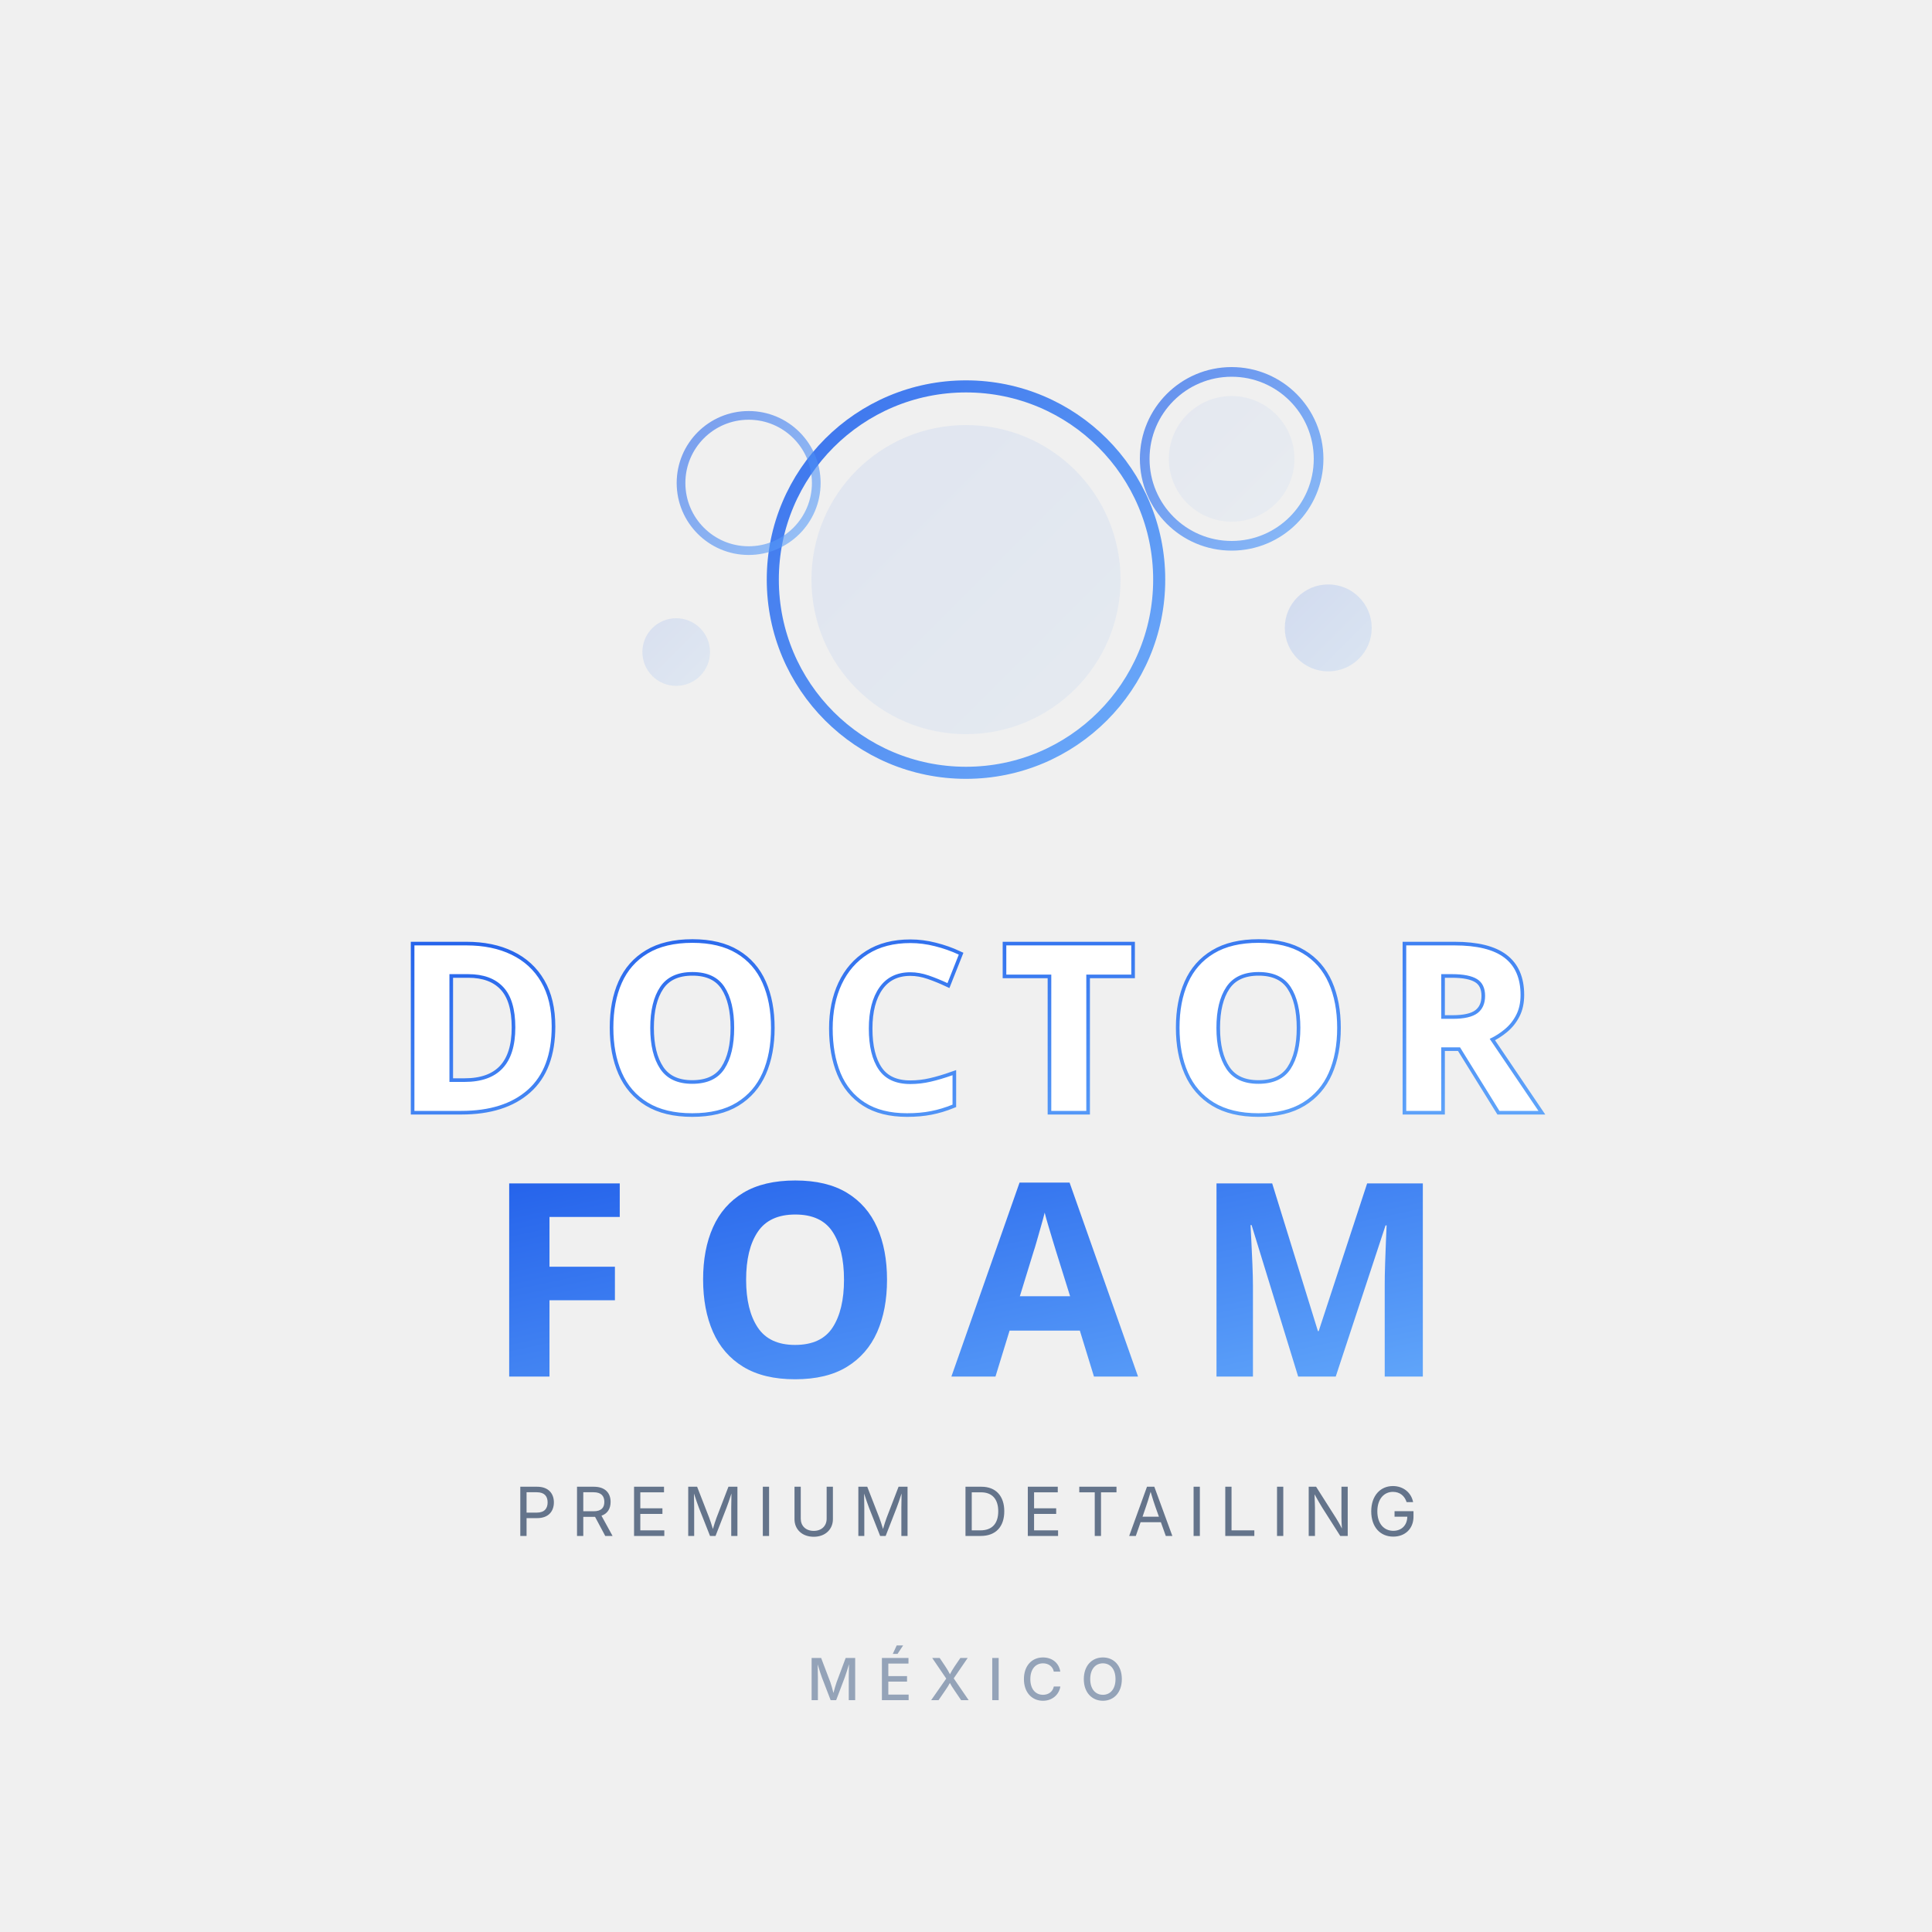
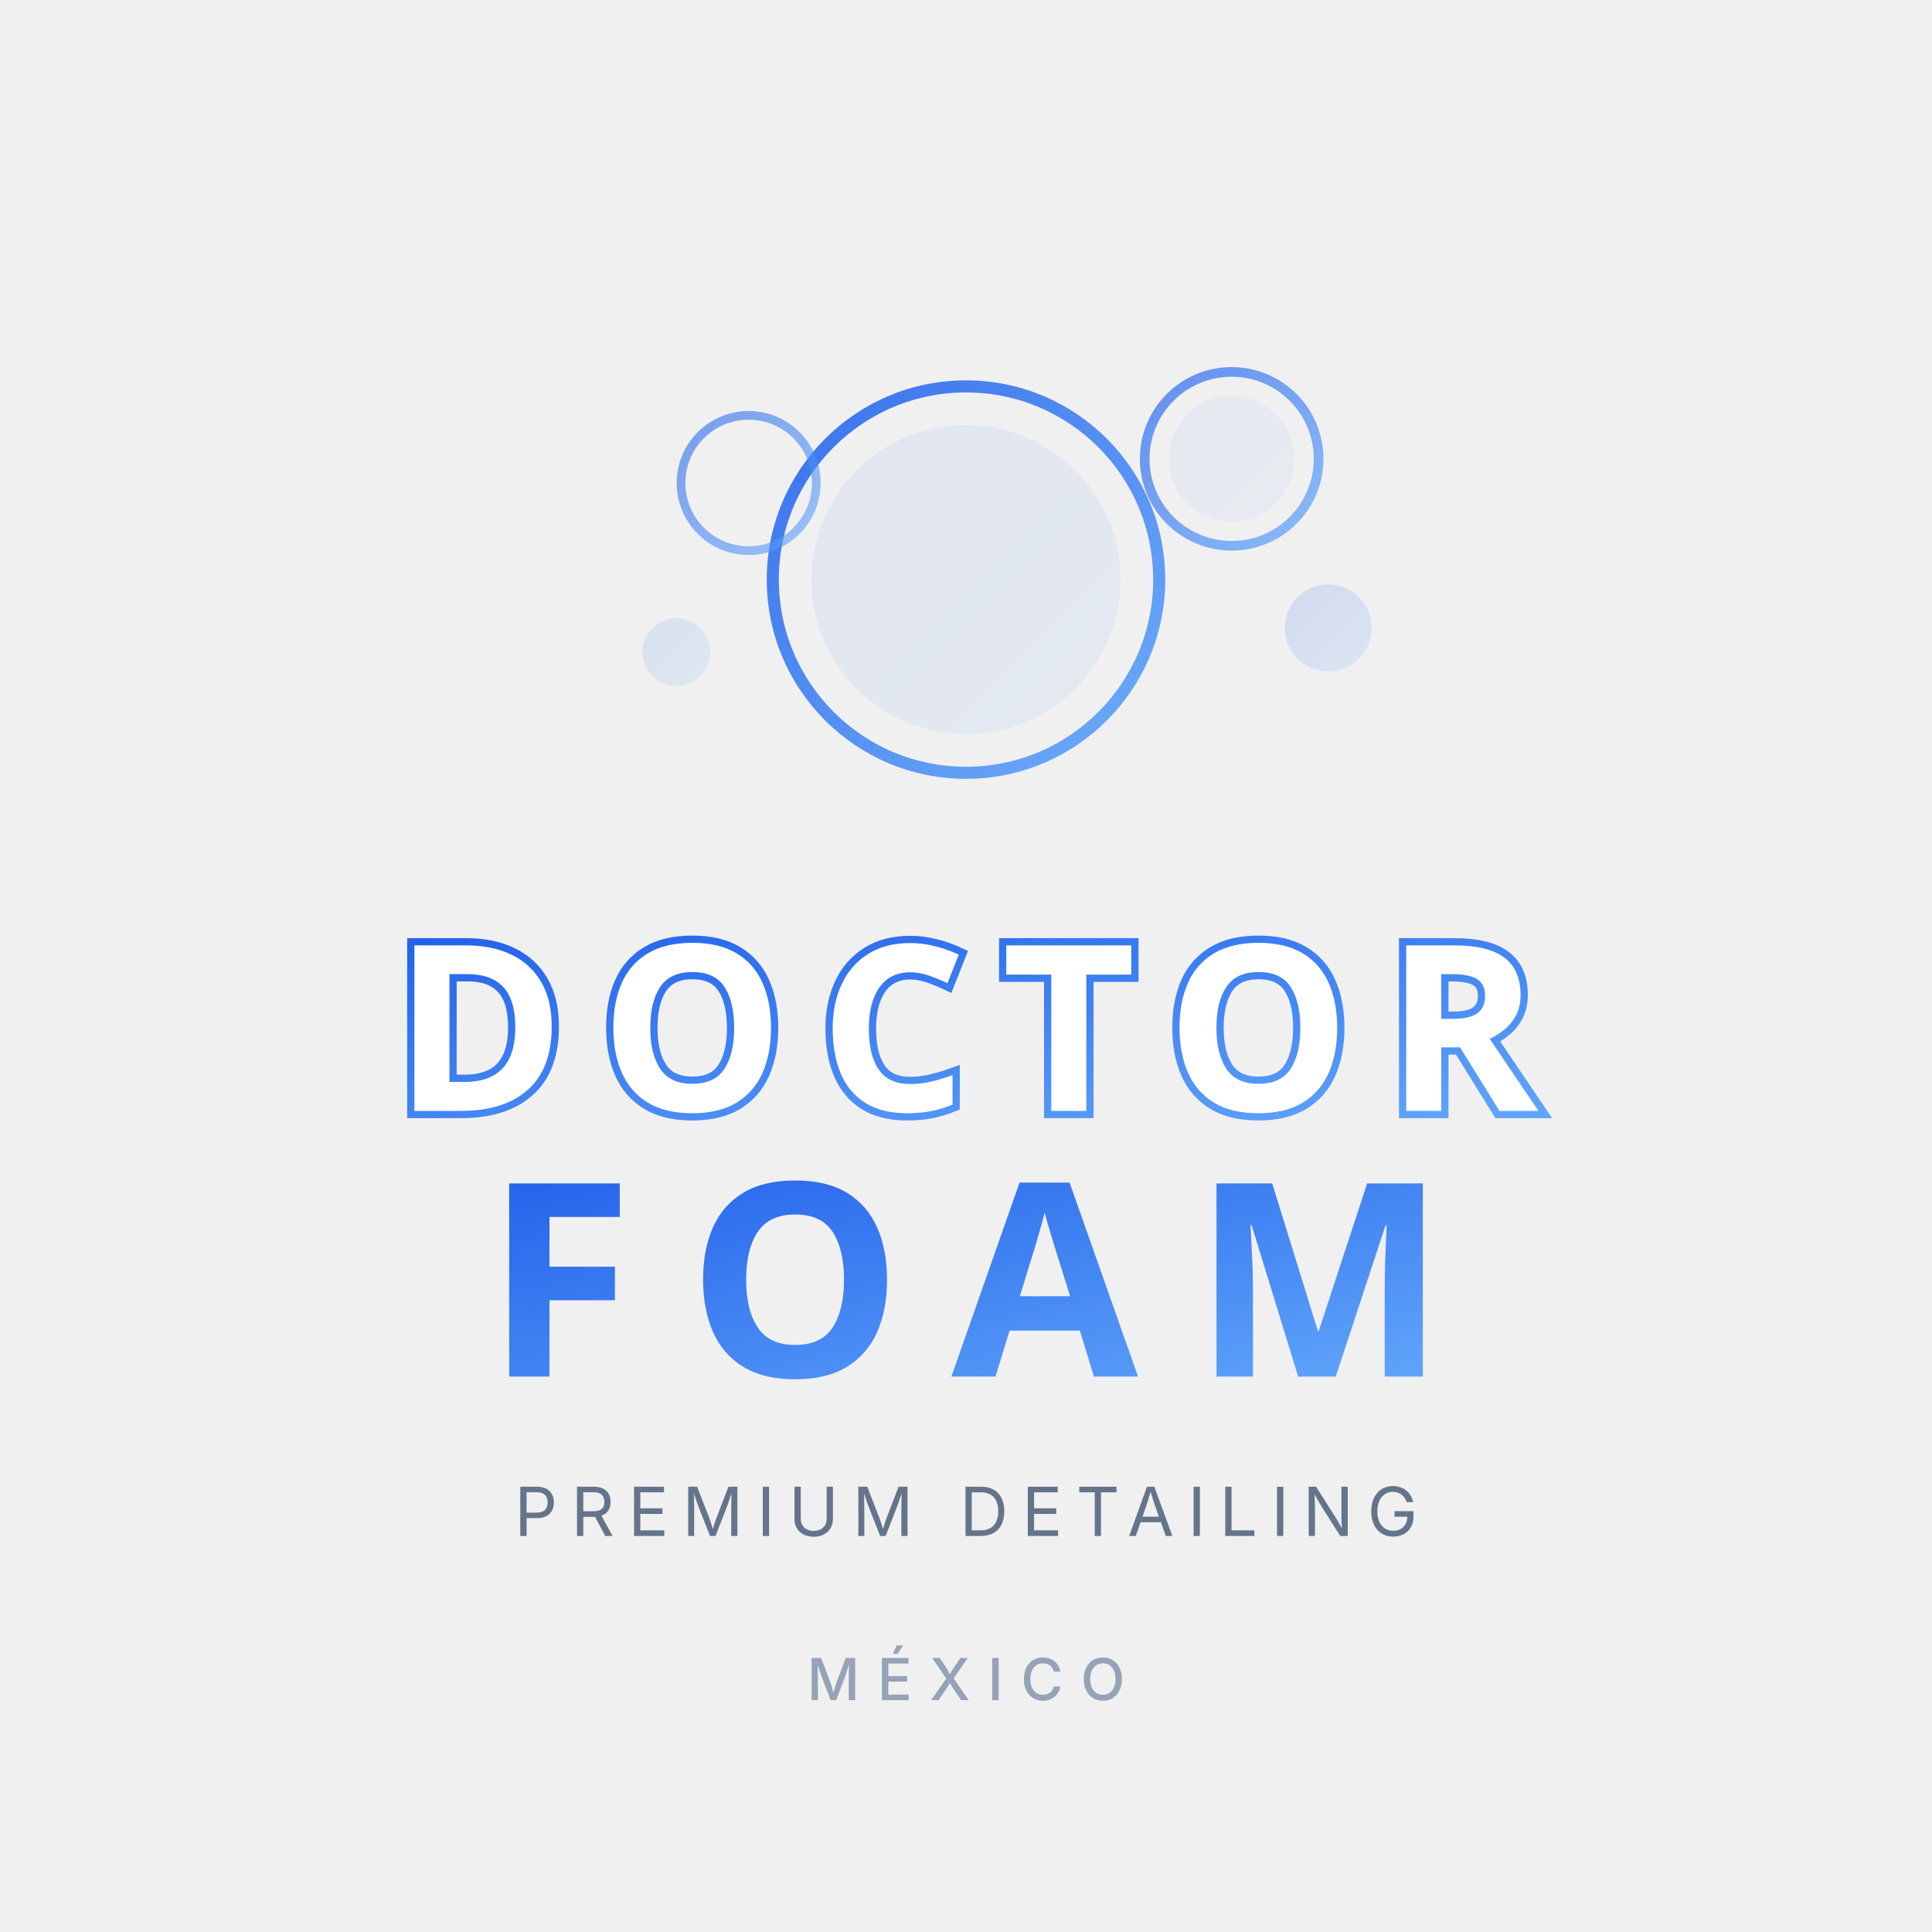
<svg xmlns="http://www.w3.org/2000/svg" viewBox="0 0 400 400" fill="none">
  <defs>
    <linearGradient id="blueGrad" x1="0%" y1="0%" x2="100%" y2="100%">
      <stop offset="0%" stop-color="#2563eb" />
      <stop offset="100%" stop-color="#60a5fa" />
    </linearGradient>
  </defs>
  <circle cx="200" cy="120" r="40" fill="none" stroke="url(#blueGrad)" stroke-width="2.5" opacity="0.9" />
  <circle cx="200" cy="120" r="32" fill="url(#blueGrad)" opacity="0.08" />
  <circle cx="255" cy="95" r="18" fill="none" stroke="url(#blueGrad)" stroke-width="2" opacity="0.7" />
  <circle cx="255" cy="95" r="13" fill="url(#blueGrad)" opacity="0.06" />
  <circle cx="155" cy="100" r="14" fill="none" stroke="url(#blueGrad)" stroke-width="1.8" opacity="0.6" />
  <circle cx="275" cy="130" r="9" fill="url(#blueGrad)" opacity="0.15" />
  <circle cx="140" cy="135" r="7" fill="url(#blueGrad)" opacity="0.12" />
-   <text x="200" y="230" text-anchor="middle" font-family="Outfit, sans-serif" font-weight="800" font-size="48" fill="#ffffff" stroke="url(#blueGrad)" stroke-width="1.5" letter-spacing="0.15em" paint-order="stroke">DOCTOR</text>
+   <text x="200" y="230" text-anchor="middle" font-family="Outfit, sans-serif" font-weight="800" font-size="48" fill="#ffffff" stroke="url(#blueGrad)" stroke-width="3" letter-spacing="0.15em" paint-order="stroke">DOCTOR</text>
  <text x="200" y="285" text-anchor="middle" font-family="Outfit, sans-serif" font-weight="800" font-size="56" fill="url(#blueGrad)" letter-spacing="0.2em">FOAM</text>
  <text x="200" y="318" text-anchor="middle" font-family="Inter, sans-serif" font-weight="400" font-size="14" fill="#64748b" letter-spacing="0.2em">PREMIUM DETAILING</text>
  <line x1="130" y1="330" x2="270" y2="330" stroke="url(#blueGrad)" stroke-width="1" opacity="0.25" />
  <text x="200" y="352" text-anchor="middle" font-family="Inter, sans-serif" font-weight="500" font-size="12" fill="#94a3b8" letter-spacing="0.3em">MÉXICO</text>
</svg>
